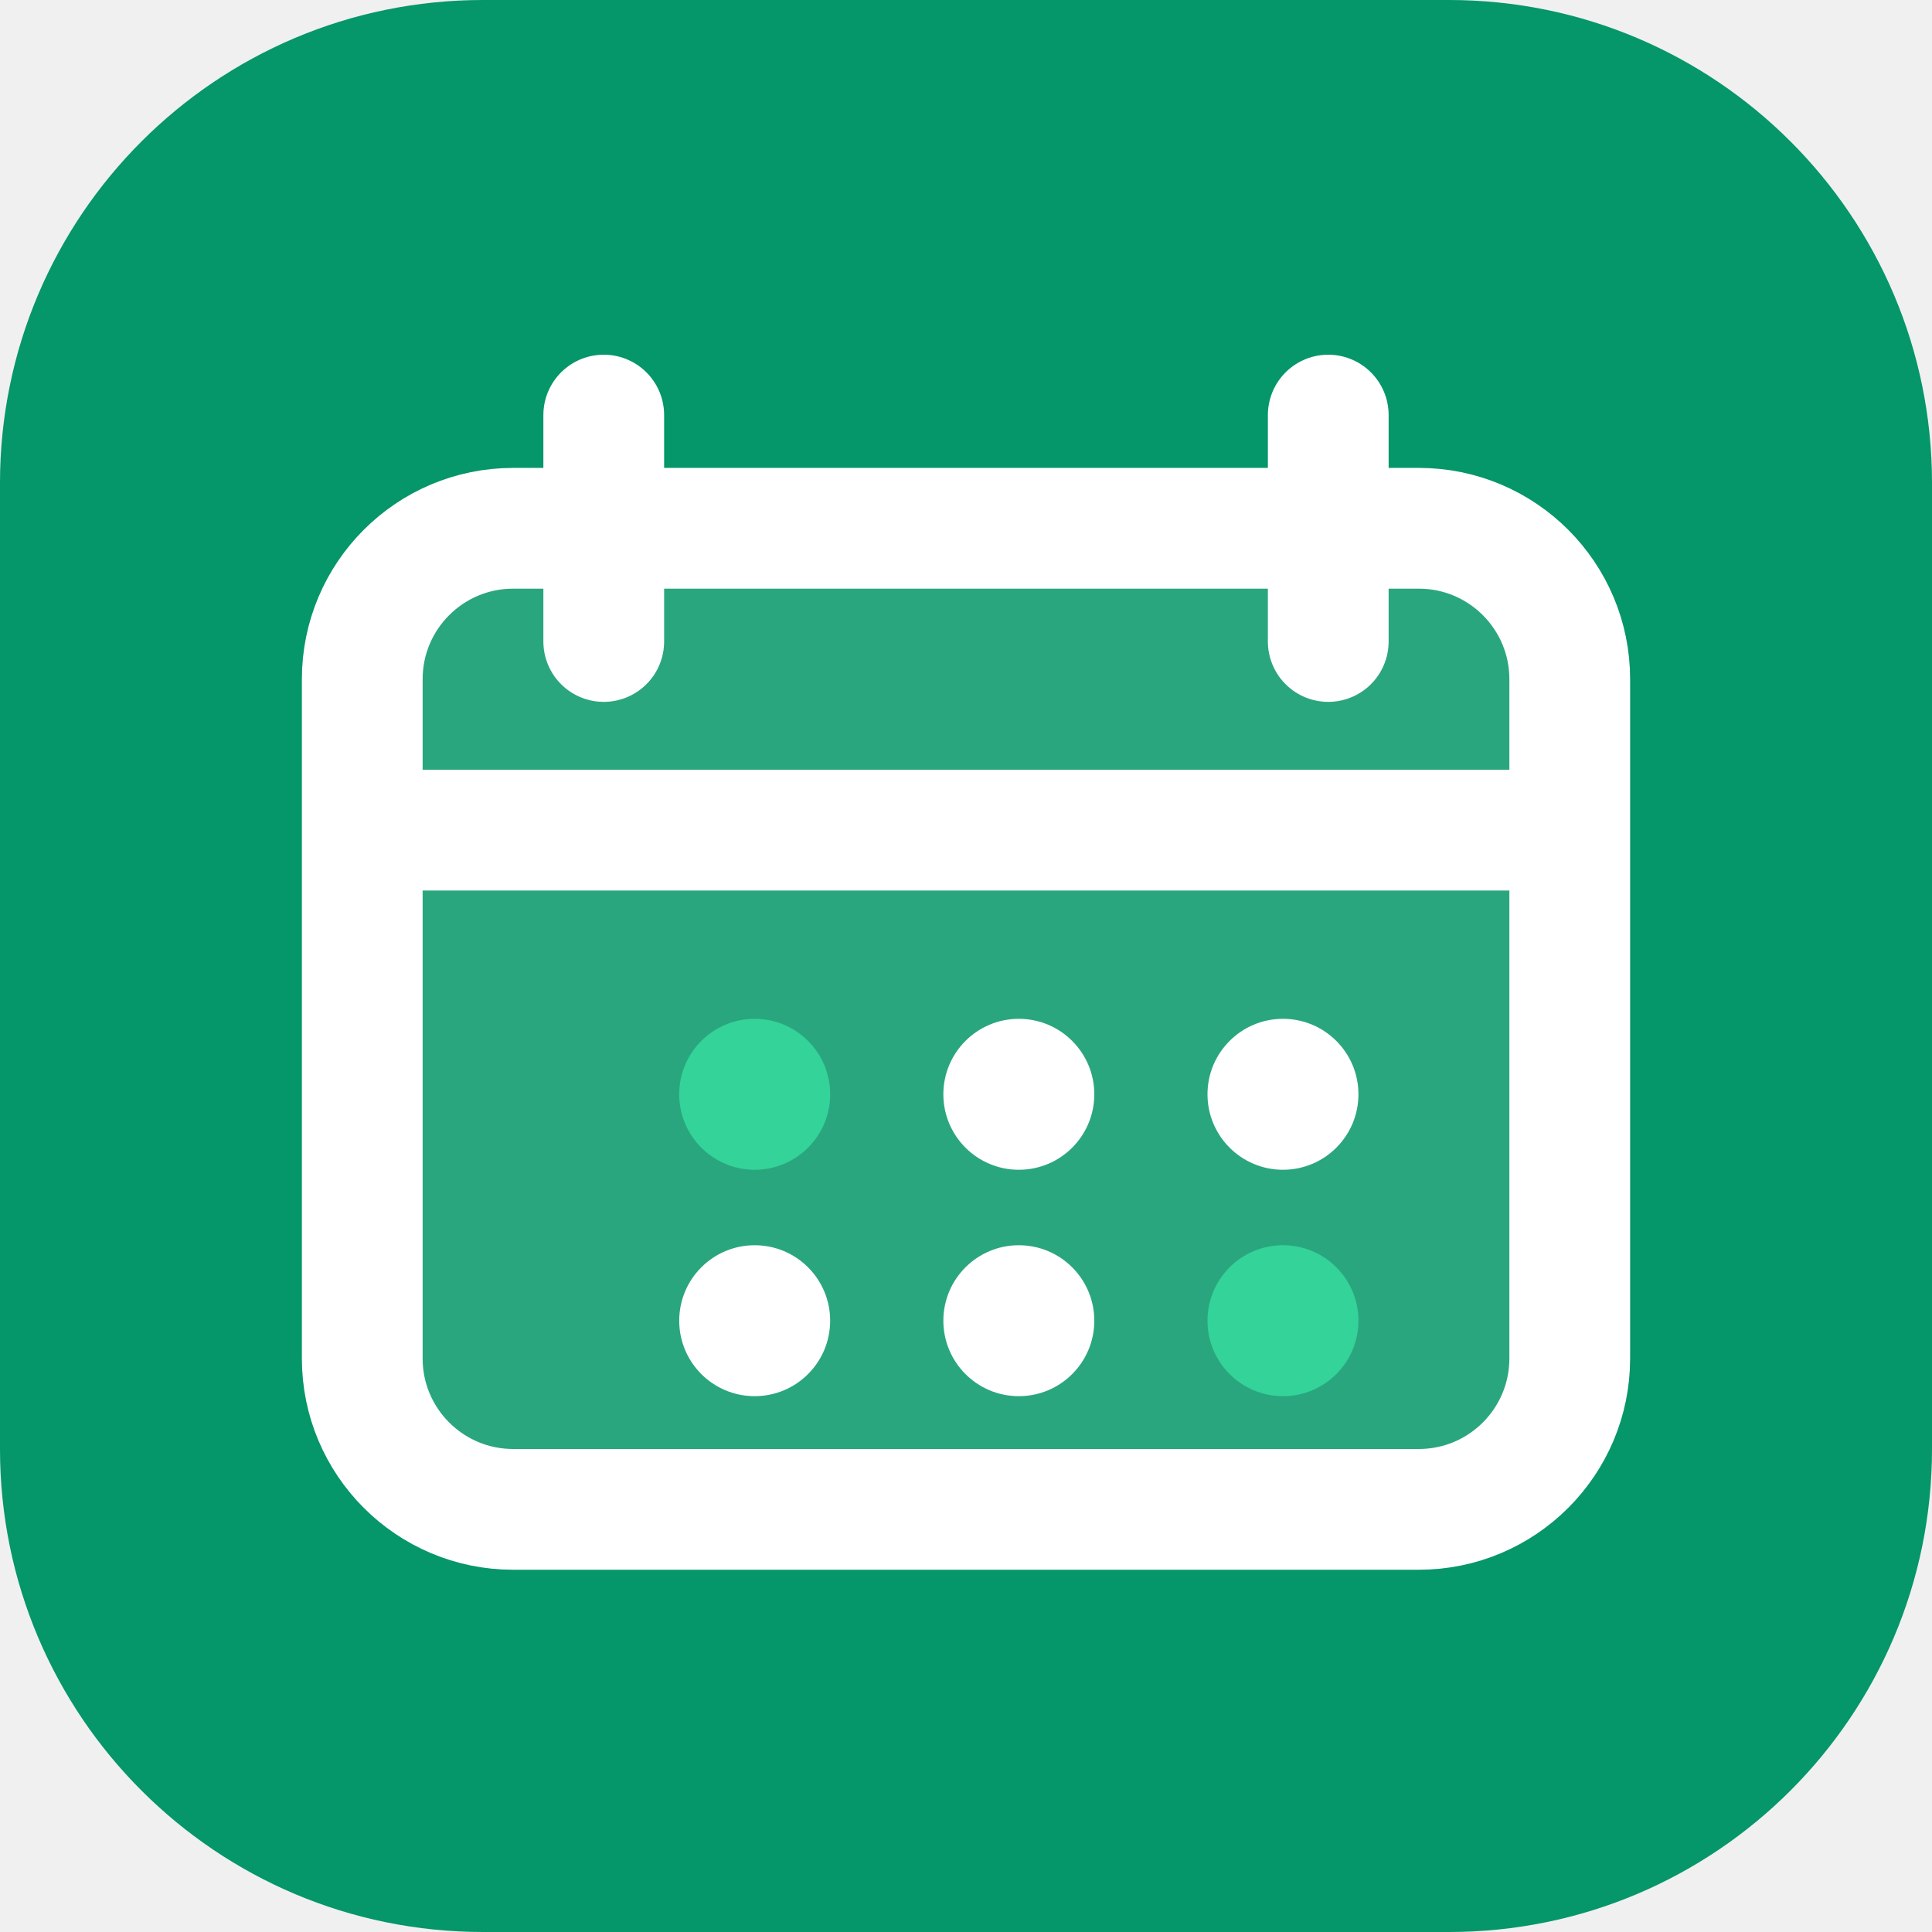
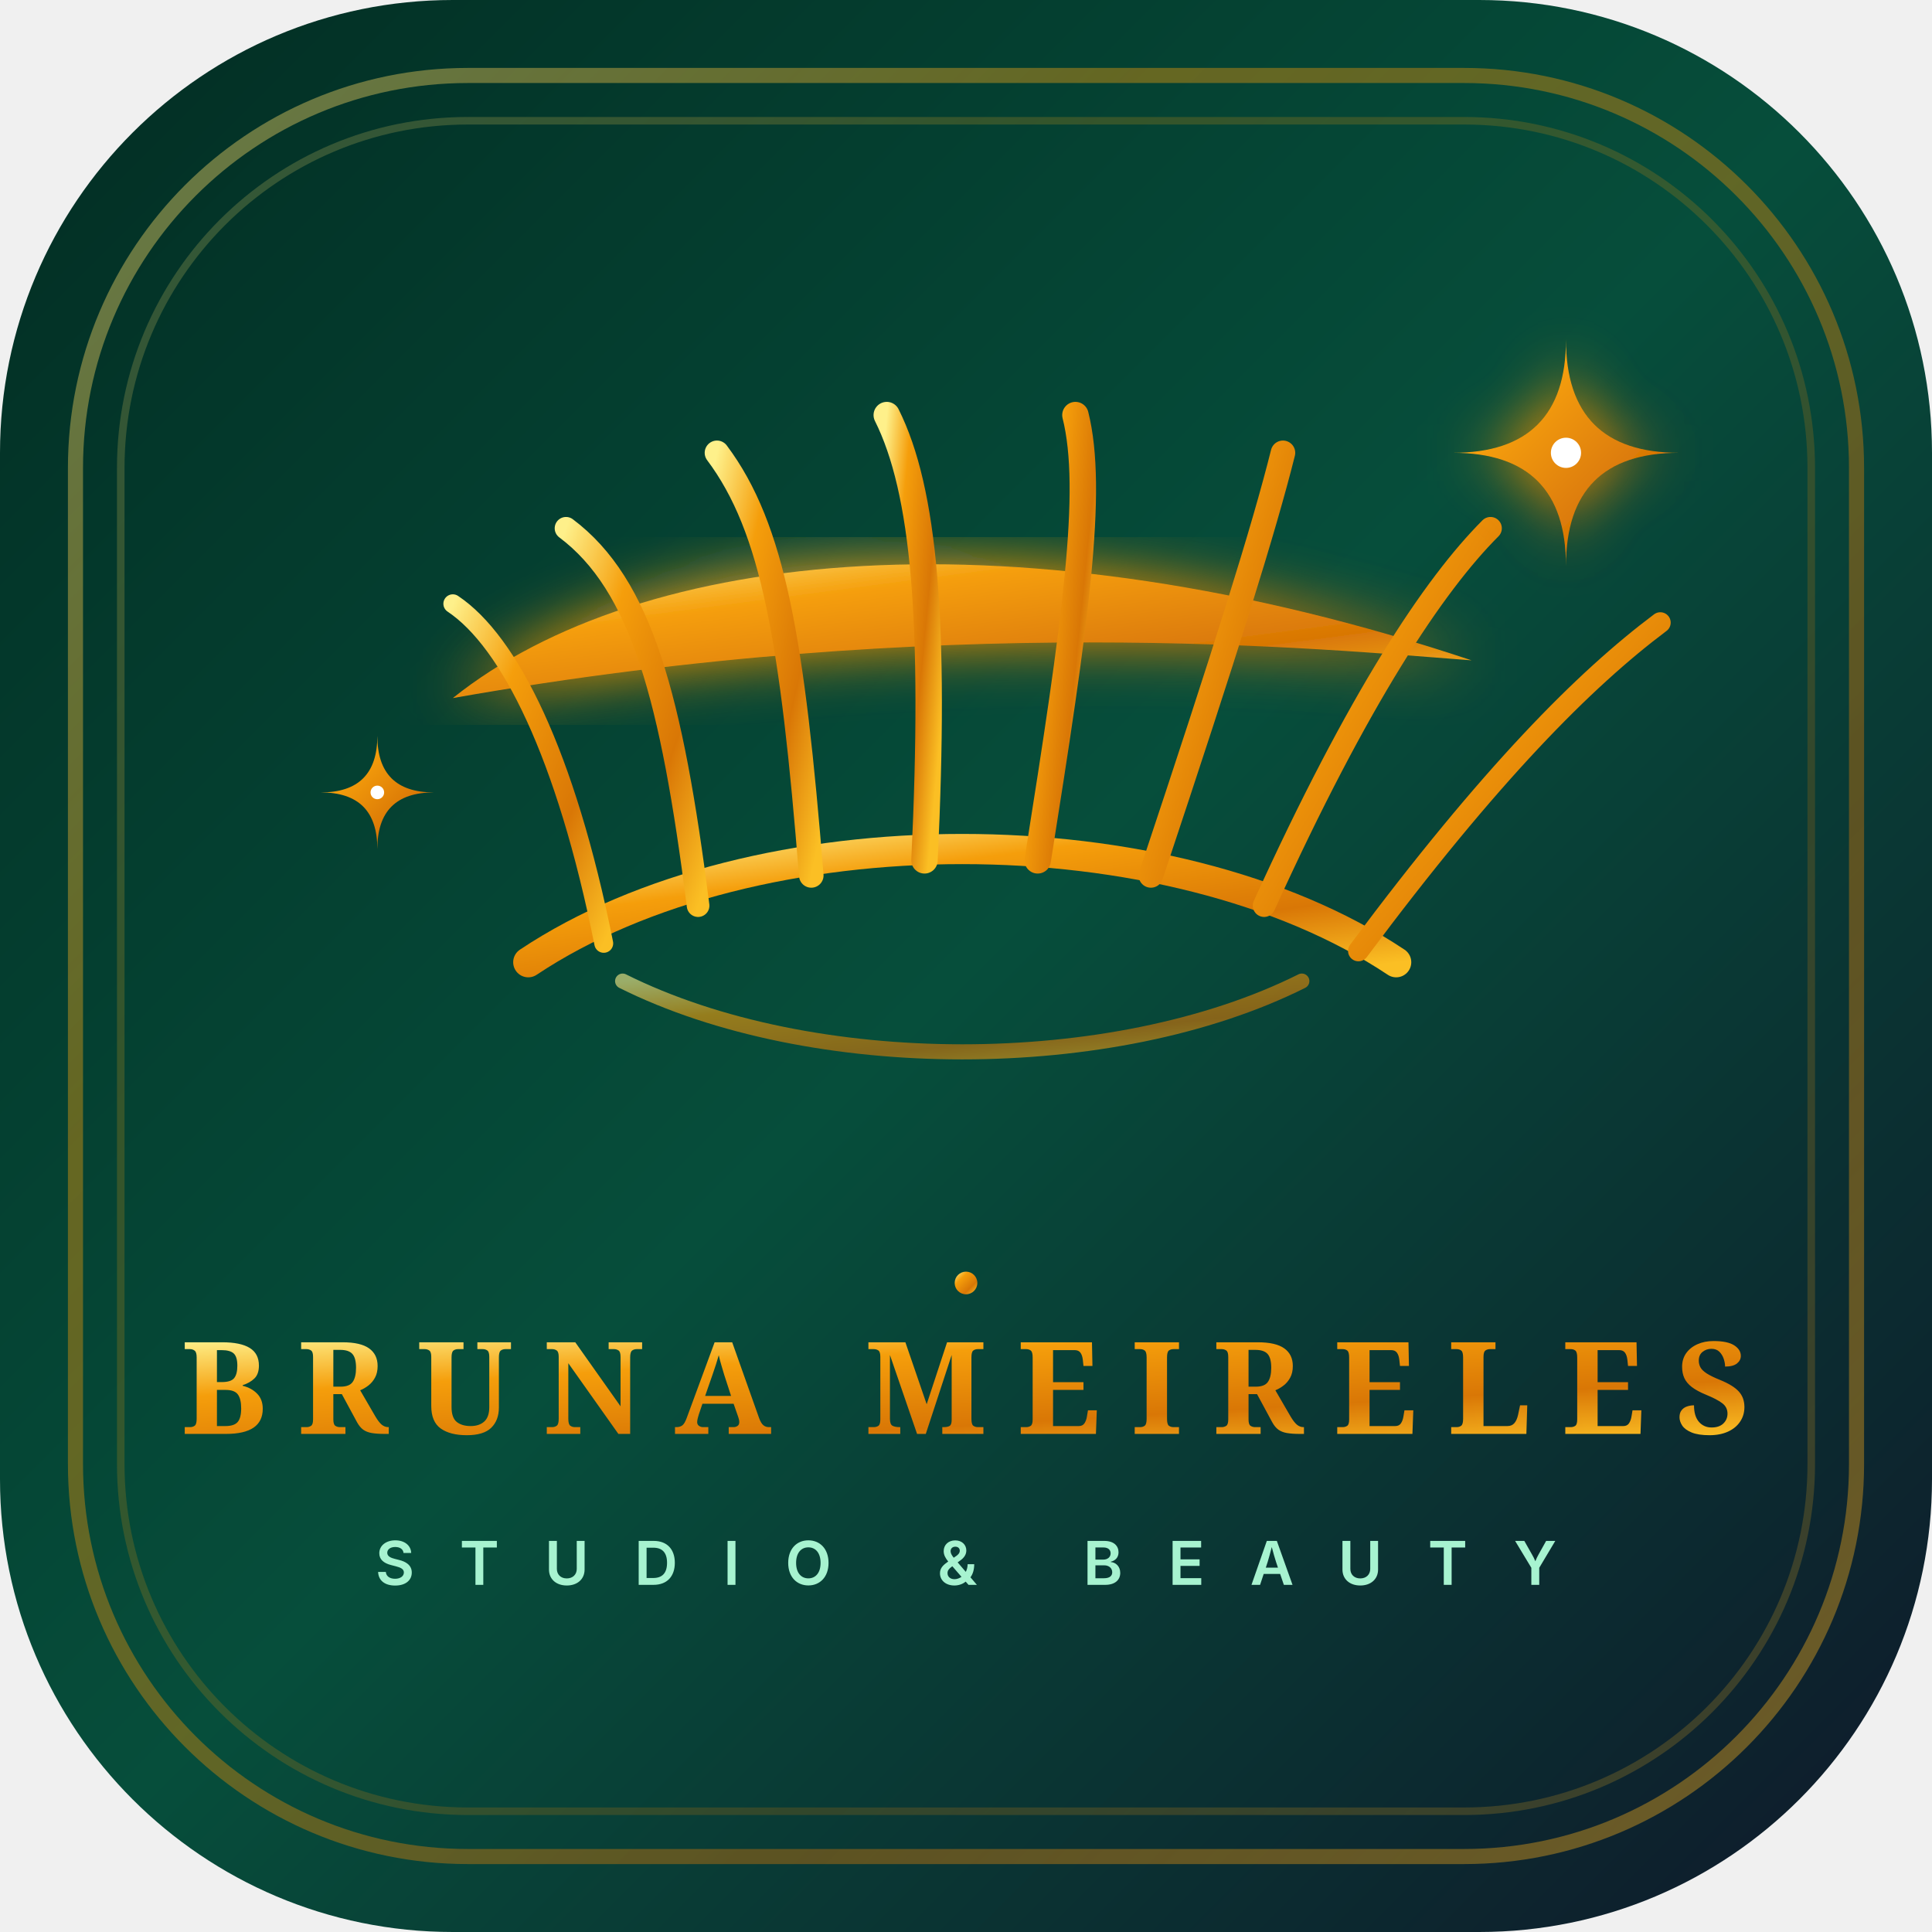
<svg xmlns="http://www.w3.org/2000/svg" viewBox="0 0 512 512" fill="none">
-   <rect width="512" height="512" rx="128" fill="#059669" />
-   <path d="M160 110V170M352 110V170" stroke="white" stroke-width="32" stroke-linecap="round" />
-   <rect x="96" y="140" width="320" height="260" rx="40" fill="white" fill-opacity="0.15" stroke="white" stroke-width="32" />
-   <path d="M96 220H416" stroke="white" stroke-width="32" />
-   <circle cx="200" cy="290" r="20" fill="#34D399" />
-   <circle cx="270" cy="290" r="20" fill="white" />
-   <circle cx="340" cy="290" r="20" fill="white" />
-   <circle cx="200" cy="350" r="20" fill="white" />
-   <circle cx="270" cy="350" r="20" fill="white" />
-   <circle cx="340" cy="350" r="20" fill="#34D399" />
+   <defs>
+     <linearGradient id="bgGrad" x1="0%" y1="0%" x2="100%" y2="100%">
+       <stop offset="0%" stop-color="#022c22" />
+       <stop offset="50%" stop-color="#064e3b" />
+       <stop offset="100%" stop-color="#0f172a" />
+     </linearGradient>
+     <linearGradient id="goldGrad" x1="0%" y1="0%" x2="100%" y2="100%">
+       <stop offset="0%" stop-color="#fef08a" />
+       <stop offset="30%" stop-color="#f59e0b" />
+       <stop offset="70%" stop-color="#d97706" />
+       <stop offset="100%" stop-color="#fbbf24" />
+     </linearGradient>
+     <linearGradient id="emeraldGrad" x1="0%" y1="0%" x2="100%" y2="100%">
+       <stop offset="0%" stop-color="#34d399" />
+       <stop offset="100%" stop-color="#059669" />
+     </linearGradient>
+     <filter id="goldGlow" x="-20%" y="-20%" width="140%" height="140%">
+       <feGaussianBlur stdDeviation="8" result="blur" />
+       <feComposite in="SourceGraphic" in2="blur" operator="over" />
+     </filter>
+   </defs>
+   <rect width="512" height="512" rx="120" fill="url(#bgGrad)" />
+   <rect x="20" y="20" width="472" height="472" rx="104" stroke="url(#goldGrad)" stroke-width="4" stroke-opacity="0.4" />
+   <rect x="32" y="32" width="448" height="448" rx="92" stroke="url(#goldGrad)" stroke-width="2" stroke-opacity="0.2" />
+   <path d="M120 185 C170 145, 270 135, 390 175 C350 172, 250 162, 120 185 Z" fill="url(#goldGrad)" filter="url(#goldGlow)" />
+   <path d="M140 255 C200 215, 310 215, 370 255" stroke="url(#goldGrad)" stroke-width="8" stroke-linecap="round" />
+   <path d="M165 260 C215 285, 295 285, 345 260" stroke="url(#goldGrad)" stroke-width="4" stroke-linecap="round" stroke-opacity="0.6" />
+   <path d="M160 250 C150 200, 135 170, 120 160" stroke="url(#goldGrad)" stroke-width="5" stroke-linecap="round" />
+   <path d="M185 240 C178 185, 170 155, 150 140" stroke="url(#goldGrad)" stroke-width="6" stroke-linecap="round" />
+   <path d="M215 232 C210 170, 205 140, 190 120" stroke="url(#goldGrad)" stroke-width="6.5" stroke-linecap="round" />
+   <path d="M245 228 C248 165, 245 130, 235 110" stroke="url(#goldGrad)" stroke-width="7" stroke-linecap="round" />
+   <path d="M275 228 C285 165, 290 130, 285 110" stroke="url(#goldGrad)" stroke-width="7" stroke-linecap="round" />
+   <path d="M305 232 C325 172, 335 140, 340 120" stroke="url(#goldGrad)" stroke-width="6.5" stroke-linecap="round" />
+   <path d="M335 240 C360 185, 380 155, 395 140" stroke="url(#goldGrad)" stroke-width="6" stroke-linecap="round" />
+   <path d="M360 252 C395 205, 420 180, 440 165" stroke="url(#goldGrad)" stroke-width="5.5" stroke-linecap="round" />
+   <g transform="translate(415, 120)">
+     <path d="M0 -30 Q0 0 30 0 Q0 0 0 30 Q0 0 -30 0 Q0 0 0 -30 Z" fill="url(#goldGrad)" filter="url(#goldGlow)" />
+     <circle cx="0" cy="0" r="4" fill="#ffffff" />
+   </g>
+   <g transform="translate(100, 210) scale(0.6)">
+     <path d="M0 -25 Q0 0 25 0 Q0 0 0 25 Q0 0 -25 0 Q0 0 0 -25 Z" fill="url(#goldGrad)" />
+     <circle cx="0" cy="0" r="3" fill="#ffffff" />
+   </g>
+   <text x="256" y="380" font-family="'Cinzel', 'Playfair Display', 'Cormorant Garamond', 'Georgia', serif" font-size="34" font-weight="700" fill="url(#goldGrad)" text-anchor="middle" letter-spacing="8">
+     BRUNA MEIRELES
+   </text>
+   <text x="256" y="420" font-family="'Montserrat', 'Inter', sans-serif" font-size="16" font-weight="600" fill="#a7f3d0" text-anchor="middle" letter-spacing="12">
+     STUDIO &amp; BEAUTY
+   </text>
+   <line x1="170" y1="340" x2="342" y2="340" stroke="url(#goldGrad)" stroke-width="1.5" stroke-opacity="0.6" />
+   <circle cx="256" cy="340" r="3" fill="url(#goldGrad)" />
</svg>
